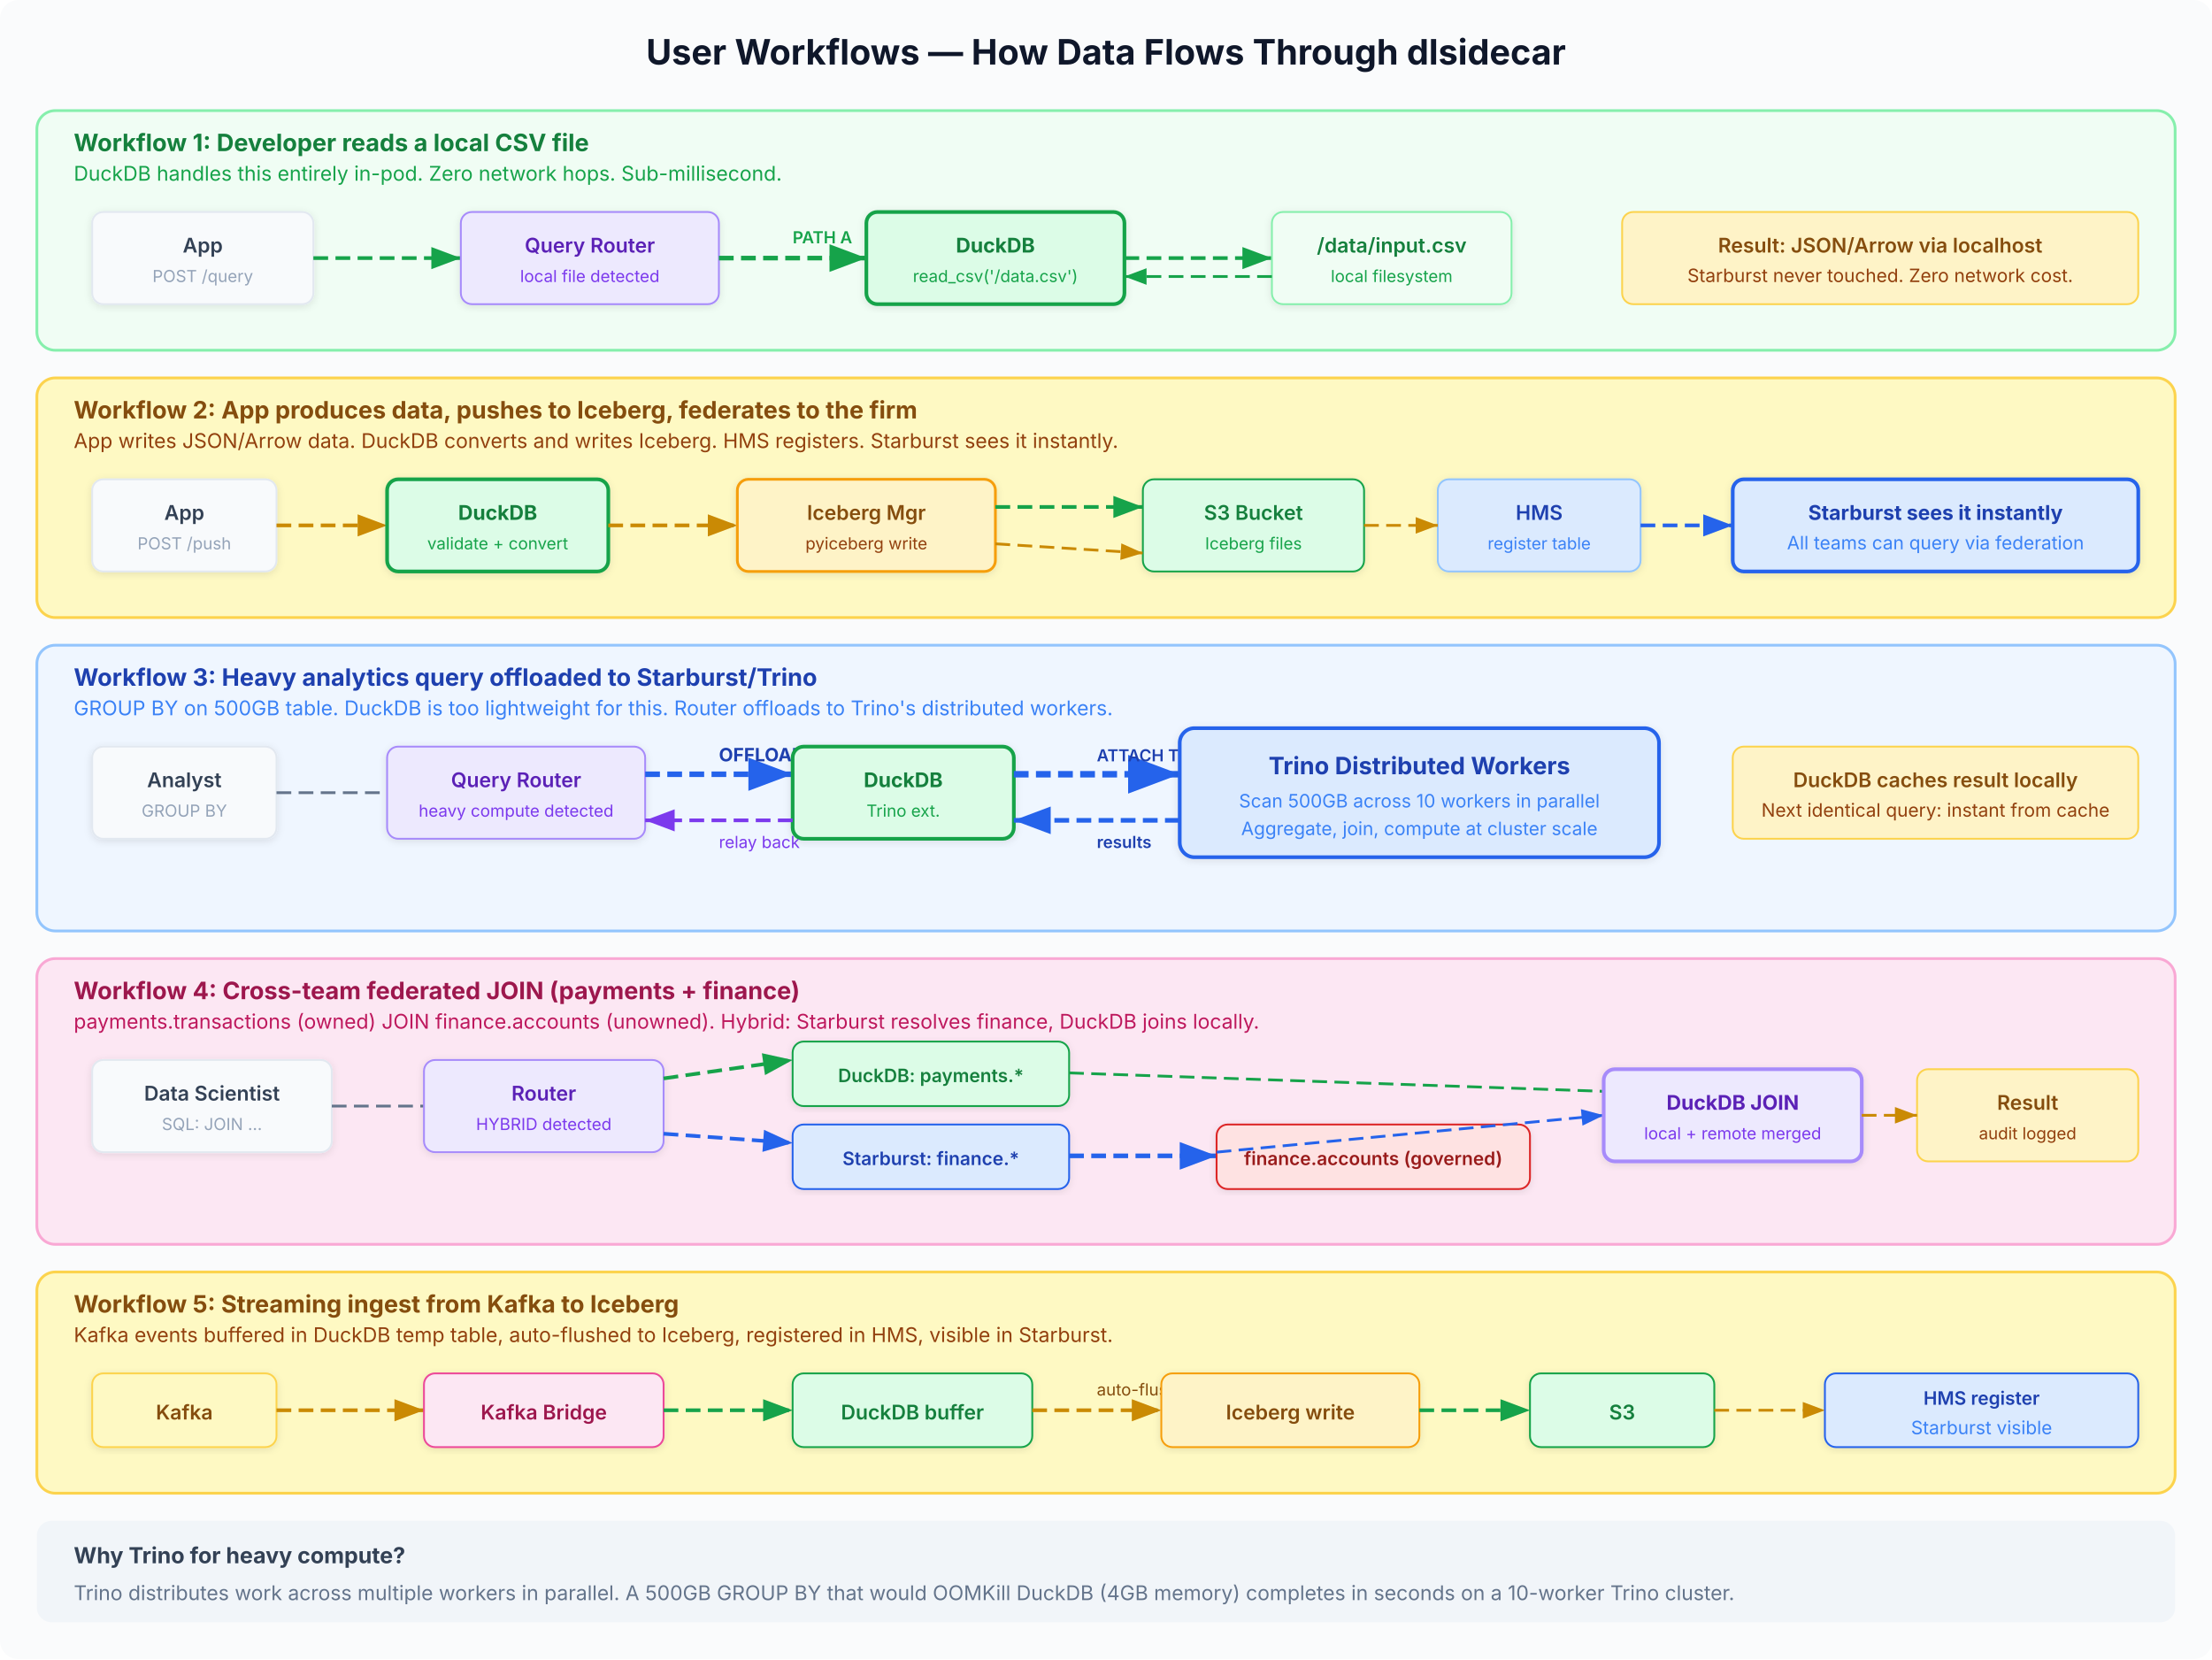
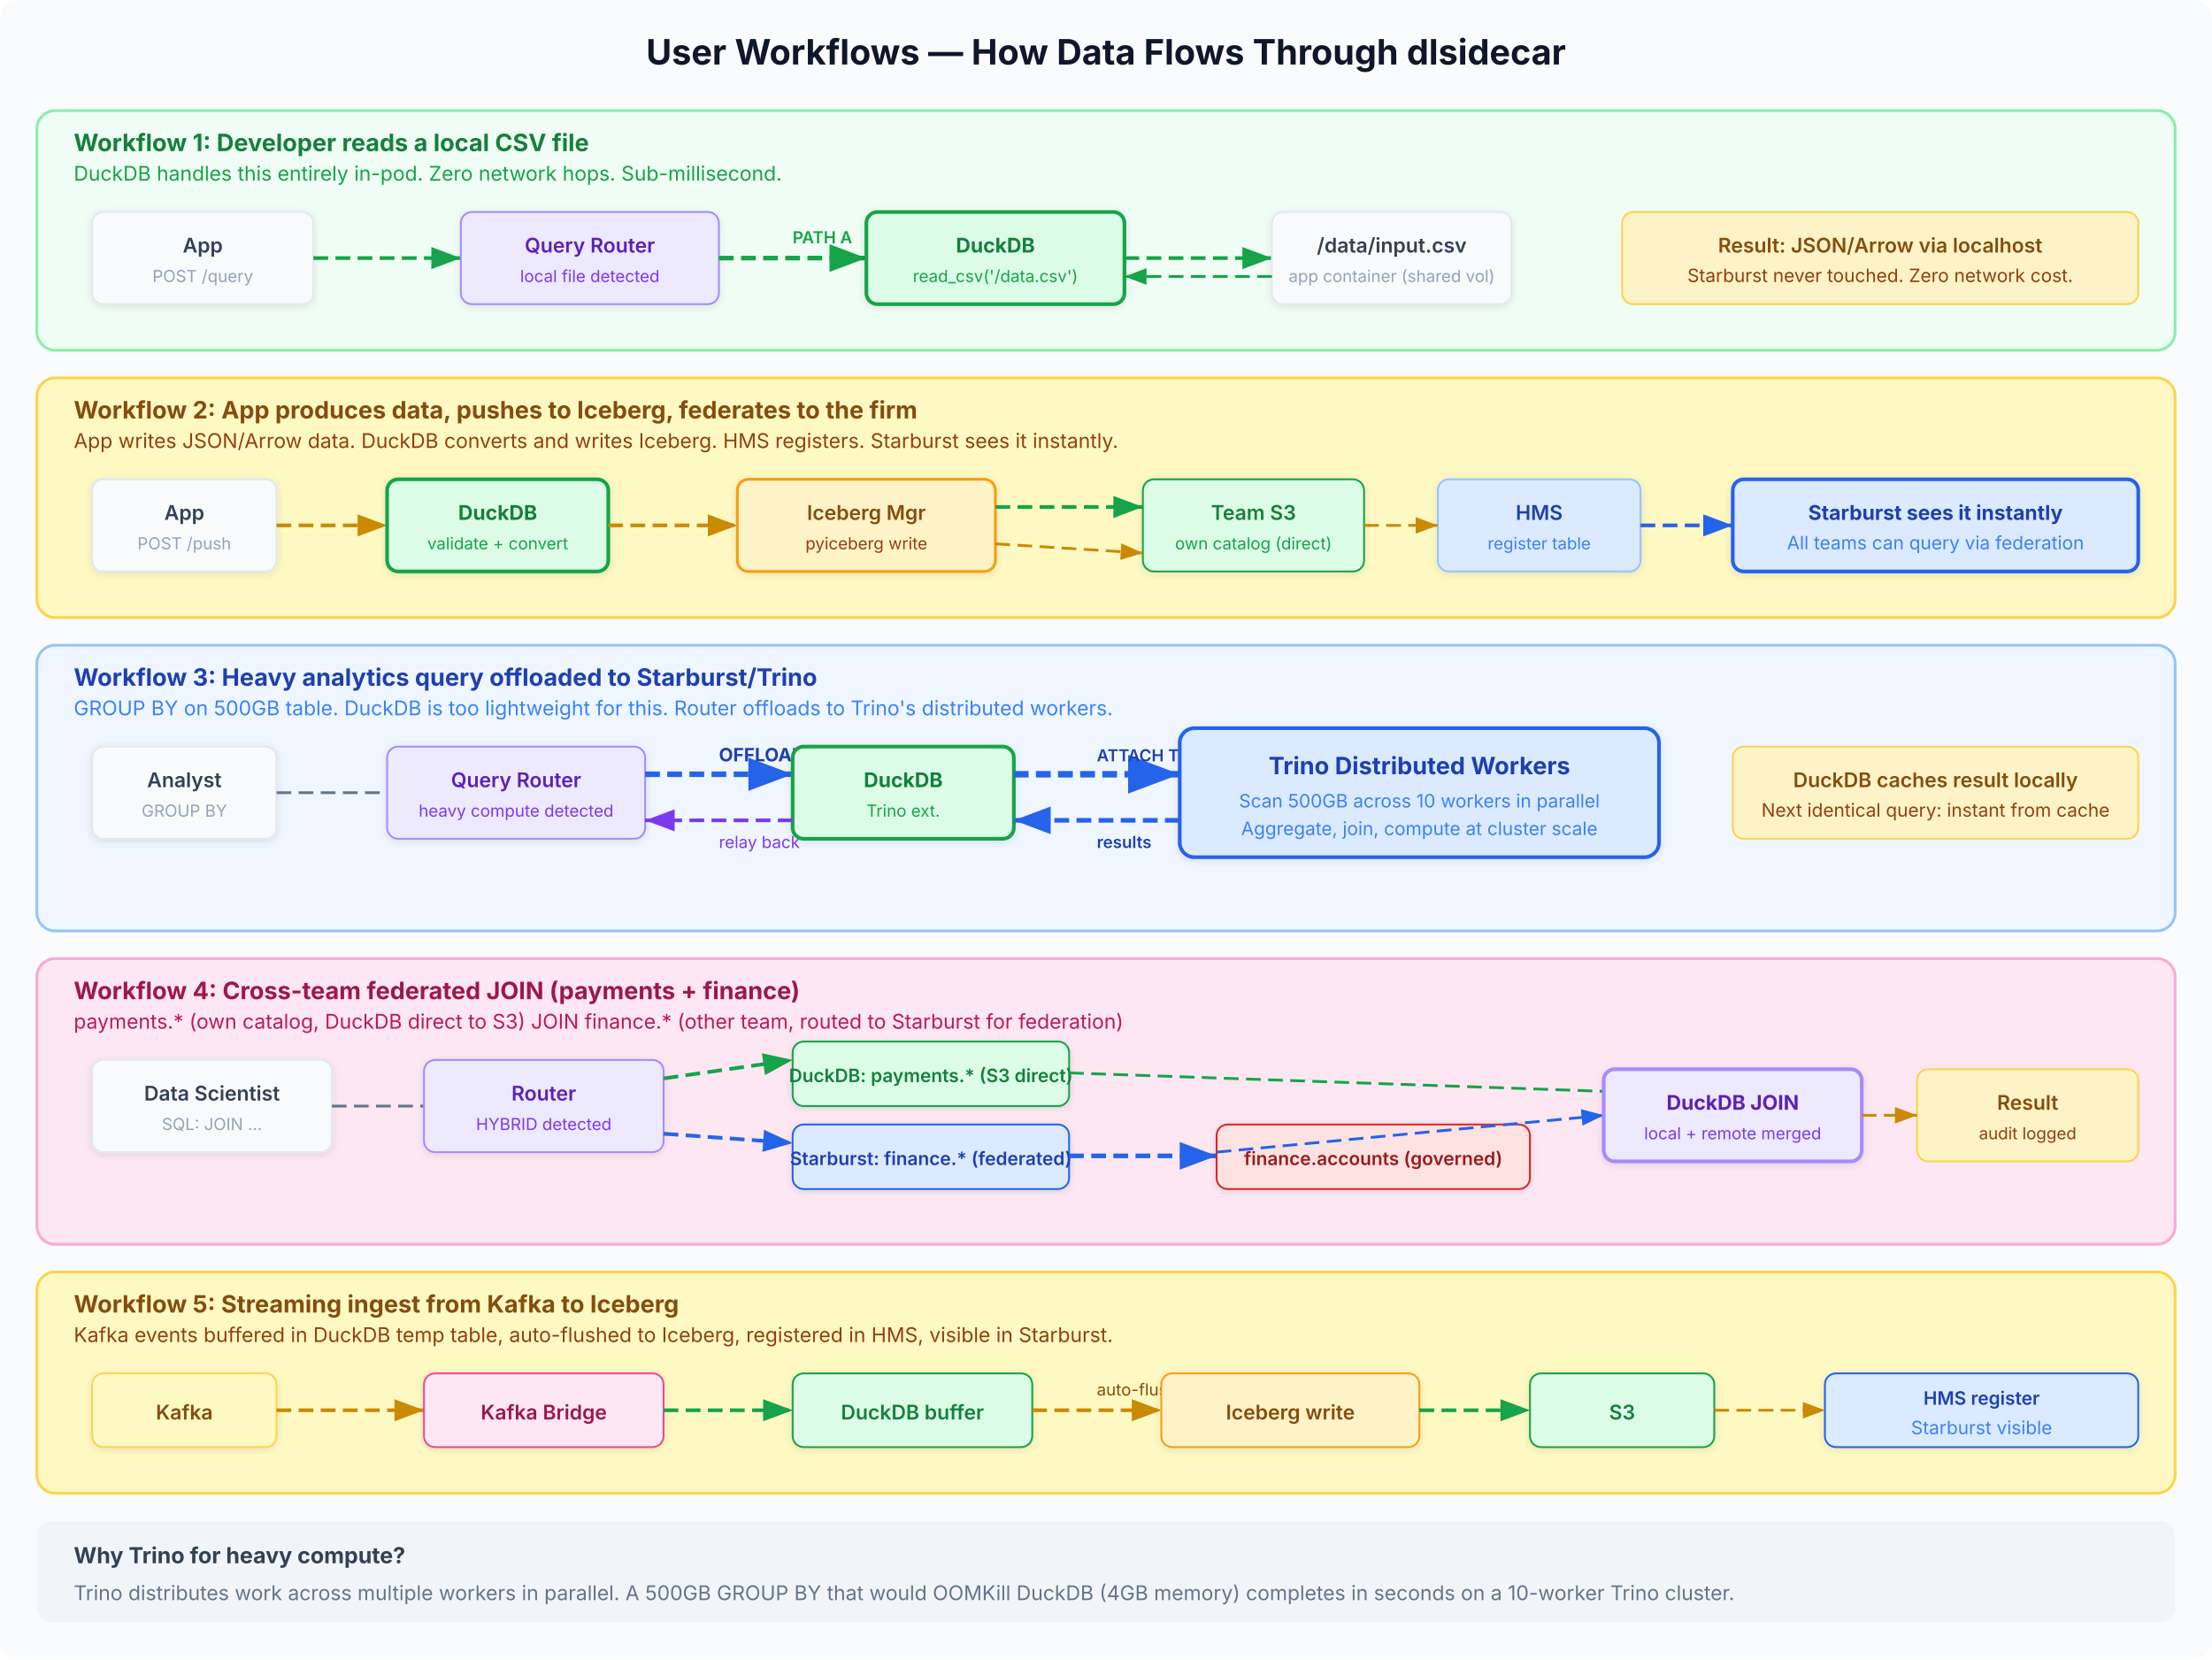
<svg xmlns="http://www.w3.org/2000/svg" viewBox="0 0 1200 900" font-family="Inter, -apple-system, sans-serif">
  <defs>
    <style>
      @keyframes flowR { from { stroke-dashoffset: 20; } to { stroke-dashoffset: 0; } }
      @keyframes flowL { from { stroke-dashoffset: 0; } to { stroke-dashoffset: 20; } }
      .fr { stroke-dasharray: 8 4; animation: flowR 0.6s linear infinite; }
      .fl { stroke-dasharray: 8 4; animation: flowL 0.6s linear infinite; }
    </style>
    <filter id="sh">
      <feDropShadow dx="0" dy="1" stdDeviation="2" flood-opacity="0.1" />
    </filter>
    <marker id="ag" markerWidth="8" markerHeight="6" refX="8" refY="3" orient="auto">
      <path d="M0,0 L8,3 L0,6" fill="#16a34a" />
    </marker>
    <marker id="ab" markerWidth="8" markerHeight="6" refX="8" refY="3" orient="auto">
      <path d="M0,0 L8,3 L0,6" fill="#2563eb" />
    </marker>
    <marker id="ap" markerWidth="8" markerHeight="6" refX="8" refY="3" orient="auto">
      <path d="M0,0 L8,3 L0,6" fill="#7c3aed" />
    </marker>
    <marker id="ay" markerWidth="8" markerHeight="6" refX="8" refY="3" orient="auto">
      <path d="M0,0 L8,3 L0,6" fill="#ca8a04" />
    </marker>
    <marker id="ar" markerWidth="8" markerHeight="6" refX="8" refY="3" orient="auto">
      <path d="M0,0 L8,3 L0,6" fill="#dc2626" />
    </marker>
  </defs>
  <rect width="1200" height="900" fill="#fafbfc" rx="10" />
  <text x="600" y="35" text-anchor="middle" font-size="19" font-weight="700" fill="#0f172a">User Workflows — How Data Flows Through dlsidecar</text>
  <rect x="20" y="60" width="1160" height="130" rx="10" fill="#f0fdf4" stroke="#86efac" stroke-width="1.5" />
  <text x="40" y="82" font-size="13" font-weight="700" fill="#15803d">Workflow 1: Developer reads a local CSV file</text>
  <text x="40" y="98" font-size="11" fill="#16a34a">DuckDB handles this entirely in-pod. Zero network hops. Sub-millisecond.</text>
  <rect x="50" y="115" width="120" height="50" rx="6" fill="#f8fafc" stroke="#e2e8f0" filter="url(#sh)" />
  <text x="110" y="137" text-anchor="middle" font-size="11" font-weight="600" fill="#334155">App</text>
  <text x="110" y="153" text-anchor="middle" font-size="9" fill="#94a3b8">POST /query</text>
  <path d="M170,140 L250,140" fill="none" stroke="#16a34a" stroke-width="2" class="fr" marker-end="url(#ag)" />
  <rect x="250" y="115" width="140" height="50" rx="6" fill="#ede9fe" stroke="#a78bfa" filter="url(#sh)" />
  <text x="320" y="137" text-anchor="middle" font-size="11" font-weight="600" fill="#5b21b6">Query Router</text>
  <text x="320" y="153" text-anchor="middle" font-size="9" fill="#7c3aed">local file detected</text>
  <path d="M390,140 L470,140" fill="none" stroke="#16a34a" stroke-width="2.5" class="fr" marker-end="url(#ag)" />
  <text x="430" y="132" font-size="9" font-weight="600" fill="#16a34a">PATH A</text>
  <rect x="470" y="115" width="140" height="50" rx="6" fill="#dcfce7" stroke="#16a34a" stroke-width="2" filter="url(#sh)" />
  <text x="540" y="137" text-anchor="middle" font-size="11" font-weight="700" fill="#15803d">DuckDB</text>
  <text x="540" y="153" text-anchor="middle" font-size="9" fill="#16a34a">read_csv('/data.csv')</text>
  <path d="M610,140 L690,140" fill="none" stroke="#16a34a" stroke-width="2" class="fr" marker-end="url(#ag)" />
-   <rect x="690" y="115" width="130" height="50" rx="6" fill="#f0fdf4" stroke="#86efac" filter="url(#sh)" />
-   <text x="755" y="137" text-anchor="middle" font-size="11" font-weight="600" fill="#15803d">/data/input.csv</text>
-   <text x="755" y="153" text-anchor="middle" font-size="9" fill="#16a34a">local filesystem</text>
+   <rect x="690" y="115" width="130" height="50" rx="6" fill="#f8fafc" stroke="#e2e8f0" filter="url(#sh)" />
+   <text x="755" y="137" text-anchor="middle" font-size="11" font-weight="600" fill="#334155">/data/input.csv</text>
+   <text x="755" y="153" text-anchor="middle" font-size="9" fill="#94a3b8">app container (shared vol)</text>
  <path d="M690,150 L610,150" fill="none" stroke="#16a34a" stroke-width="1.5" class="fl" marker-end="url(#ag)" />
  <rect x="880" y="115" width="280" height="50" rx="6" fill="#fef3c7" stroke="#fcd34d" />
  <text x="1020" y="137" text-anchor="middle" font-size="11" font-weight="600" fill="#854d0e">Result: JSON/Arrow via localhost</text>
  <text x="1020" y="153" text-anchor="middle" font-size="10" fill="#92400e">Starburst never touched. Zero network cost.</text>
  <rect x="20" y="205" width="1160" height="130" rx="10" fill="#fef9c3" stroke="#fcd34d" stroke-width="1.5" />
  <text x="40" y="227" font-size="13" font-weight="700" fill="#854d0e">Workflow 2: App produces data, pushes to Iceberg, federates to the firm</text>
  <text x="40" y="243" font-size="11" fill="#92400e">App writes JSON/Arrow data. DuckDB converts and writes Iceberg. HMS registers. Starburst sees it instantly.</text>
  <rect x="50" y="260" width="100" height="50" rx="6" fill="#f8fafc" stroke="#e2e8f0" filter="url(#sh)" />
  <text x="100" y="282" text-anchor="middle" font-size="11" font-weight="600" fill="#334155">App</text>
  <text x="100" y="298" text-anchor="middle" font-size="9" fill="#94a3b8">POST /push</text>
  <path d="M150,285 L210,285" fill="none" stroke="#ca8a04" stroke-width="2" class="fr" marker-end="url(#ay)" />
  <rect x="210" y="260" width="120" height="50" rx="6" fill="#dcfce7" stroke="#16a34a" stroke-width="2" filter="url(#sh)" />
  <text x="270" y="282" text-anchor="middle" font-size="11" font-weight="700" fill="#15803d">DuckDB</text>
  <text x="270" y="298" text-anchor="middle" font-size="9" fill="#16a34a">validate + convert</text>
  <path d="M330,285 L400,285" fill="none" stroke="#ca8a04" stroke-width="2" class="fr" marker-end="url(#ay)" />
  <rect x="400" y="260" width="140" height="50" rx="6" fill="#fef3c7" stroke="#f59e0b" stroke-width="1.5" filter="url(#sh)" />
  <text x="470" y="282" text-anchor="middle" font-size="11" font-weight="600" fill="#854d0e">Iceberg Mgr</text>
  <text x="470" y="298" text-anchor="middle" font-size="9" fill="#92400e">pyiceberg write</text>
  <path d="M540,275 L620,275" fill="none" stroke="#16a34a" stroke-width="2" class="fr" marker-end="url(#ag)" />
  <rect x="620" y="260" width="120" height="50" rx="6" fill="#dcfce7" stroke="#16a34a" filter="url(#sh)" />
-   <text x="680" y="282" text-anchor="middle" font-size="11" font-weight="600" fill="#15803d">S3 Bucket</text>
-   <text x="680" y="298" text-anchor="middle" font-size="9" fill="#16a34a">Iceberg files</text>
+   <text x="680" y="282" text-anchor="middle" font-size="11" font-weight="600" fill="#15803d">Team S3</text>
+   <text x="680" y="298" text-anchor="middle" font-size="9" fill="#16a34a">own catalog (direct)</text>
  <path d="M540,295 L620,300" fill="none" stroke="#ca8a04" stroke-width="1.5" class="fr" marker-end="url(#ay)" />
  <rect x="780" y="260" width="110" height="50" rx="6" fill="#dbeafe" stroke="#93c5fd" filter="url(#sh)" />
  <text x="835" y="282" text-anchor="middle" font-size="11" font-weight="600" fill="#1e40af">HMS</text>
  <text x="835" y="298" text-anchor="middle" font-size="9" fill="#3b82f6">register table</text>
  <path d="M740,285 L780,285" fill="none" stroke="#ca8a04" stroke-width="1.5" class="fr" marker-end="url(#ay)" />
  <path d="M890,285 L940,285" fill="none" stroke="#2563eb" stroke-width="2" class="fr" marker-end="url(#ab)" />
  <rect x="940" y="260" width="220" height="50" rx="6" fill="#dbeafe" stroke="#2563eb" stroke-width="2" filter="url(#sh)" />
  <text x="1050" y="282" text-anchor="middle" font-size="11" font-weight="700" fill="#1e40af">Starburst sees it instantly</text>
  <text x="1050" y="298" text-anchor="middle" font-size="10" fill="#3b82f6">All teams can query via federation</text>
  <rect x="20" y="350" width="1160" height="155" rx="10" fill="#eff6ff" stroke="#93c5fd" stroke-width="1.5" />
  <text x="40" y="372" font-size="13" font-weight="700" fill="#1e40af">Workflow 3: Heavy analytics query offloaded to Starburst/Trino</text>
  <text x="40" y="388" font-size="11" fill="#3b82f6">GROUP BY on 500GB table. DuckDB is too lightweight for this. Router offloads to Trino's distributed workers.</text>
  <rect x="50" y="405" width="100" height="50" rx="6" fill="#f8fafc" stroke="#e2e8f0" filter="url(#sh)" />
  <text x="100" y="427" text-anchor="middle" font-size="11" font-weight="600" fill="#334155">Analyst</text>
  <text x="100" y="443" text-anchor="middle" font-size="9" fill="#94a3b8">GROUP BY</text>
  <path d="M150,430 L210,430" fill="none" stroke="#64748b" stroke-width="1.5" class="fr" />
  <rect x="210" y="405" width="140" height="50" rx="6" fill="#ede9fe" stroke="#a78bfa" filter="url(#sh)" />
  <text x="280" y="427" text-anchor="middle" font-size="11" font-weight="600" fill="#5b21b6">Query Router</text>
  <text x="280" y="443" text-anchor="middle" font-size="9" fill="#7c3aed">heavy compute detected</text>
  <path d="M350,420 L430,420" fill="none" stroke="#2563eb" stroke-width="3" class="fr" marker-end="url(#ab)" />
  <text x="390" y="413" font-size="10" font-weight="700" fill="#1e40af">OFFLOAD</text>
  <rect x="430" y="405" width="120" height="50" rx="6" fill="#dcfce7" stroke="#16a34a" stroke-width="2" filter="url(#sh)" />
  <text x="490" y="427" text-anchor="middle" font-size="11" font-weight="700" fill="#15803d">DuckDB</text>
  <text x="490" y="443" text-anchor="middle" font-size="9" fill="#16a34a">Trino ext.</text>
  <path d="M550,420 L640,420" fill="none" stroke="#2563eb" stroke-width="3.5" class="fr" marker-end="url(#ab)" />
  <text x="595" y="413" font-size="9" font-weight="600" fill="#1e40af">ATTACH TYPE TRINO</text>
  <rect x="640" y="395" width="260" height="70" rx="8" fill="#dbeafe" stroke="#2563eb" stroke-width="2" filter="url(#sh)" />
  <text x="770" y="420" text-anchor="middle" font-size="13" font-weight="700" fill="#1e40af">Trino Distributed Workers</text>
  <text x="770" y="438" text-anchor="middle" font-size="10" fill="#3b82f6">Scan 500GB across 10 workers in parallel</text>
  <text x="770" y="453" text-anchor="middle" font-size="10" fill="#3b82f6">Aggregate, join, compute at cluster scale</text>
  <path d="M640,445 L550,445" fill="none" stroke="#2563eb" stroke-width="2.5" class="fl" marker-end="url(#ab)" />
  <text x="595" y="460" font-size="9" font-weight="600" fill="#1e40af">results</text>
  <path d="M430,445 L350,445" fill="none" stroke="#7c3aed" stroke-width="2" class="fl" marker-end="url(#ap)" />
  <text x="390" y="460" font-size="9" fill="#7c3aed">relay back</text>
  <rect x="940" y="405" width="220" height="50" rx="6" fill="#fef3c7" stroke="#fcd34d" />
  <text x="1050" y="427" text-anchor="middle" font-size="11" font-weight="600" fill="#854d0e">DuckDB caches result locally</text>
  <text x="1050" y="443" text-anchor="middle" font-size="10" fill="#92400e">Next identical query: instant from cache</text>
  <rect x="20" y="520" width="1160" height="155" rx="10" fill="#fce7f3" stroke="#f9a8d4" stroke-width="1.5" />
  <text x="40" y="542" font-size="13" font-weight="700" fill="#9d174d">Workflow 4: Cross-team federated JOIN (payments + finance)</text>
-   <text x="40" y="558" font-size="11" fill="#be185d">payments.transactions (owned) JOIN finance.accounts (unowned). Hybrid: Starburst resolves finance, DuckDB joins locally.</text>
+   <text x="40" y="558" font-size="11" fill="#be185d">payments.* (own catalog, DuckDB direct to S3) JOIN finance.* (other team, routed to Starburst for federation)</text>
  <rect x="50" y="575" width="130" height="50" rx="6" fill="#f8fafc" stroke="#e2e8f0" filter="url(#sh)" />
  <text x="115" y="597" text-anchor="middle" font-size="11" font-weight="600" fill="#334155">Data Scientist</text>
  <text x="115" y="613" text-anchor="middle" font-size="9" fill="#94a3b8">SQL: JOIN ...</text>
  <path d="M180,600 L230,600" fill="none" stroke="#64748b" stroke-width="1.5" class="fr" />
  <rect x="230" y="575" width="130" height="50" rx="6" fill="#ede9fe" stroke="#a78bfa" filter="url(#sh)" />
  <text x="295" y="597" text-anchor="middle" font-size="11" font-weight="600" fill="#5b21b6">Router</text>
  <text x="295" y="613" text-anchor="middle" font-size="9" fill="#7c3aed">HYBRID detected</text>
  <path d="M360,585 L430,575" fill="none" stroke="#16a34a" stroke-width="2" class="fr" marker-end="url(#ag)" />
  <rect x="430" y="565" width="150" height="35" rx="6" fill="#dcfce7" stroke="#16a34a" filter="url(#sh)" />
-   <text x="505" y="587" text-anchor="middle" font-size="10" font-weight="600" fill="#15803d">DuckDB: payments.*</text>
+   <text x="505" y="587" text-anchor="middle" font-size="10" font-weight="600" fill="#15803d">DuckDB: payments.* (S3 direct)</text>
  <path d="M360,615 L430,620" fill="none" stroke="#2563eb" stroke-width="2" class="fr" marker-end="url(#ab)" />
  <rect x="430" y="610" width="150" height="35" rx="6" fill="#dbeafe" stroke="#2563eb" filter="url(#sh)" />
-   <text x="505" y="632" text-anchor="middle" font-size="10" font-weight="600" fill="#1e40af">Starburst: finance.*</text>
+   <text x="505" y="632" text-anchor="middle" font-size="10" font-weight="600" fill="#1e40af">Starburst: finance.* (federated)</text>
  <path d="M580,627 L660,627" fill="none" stroke="#2563eb" stroke-width="2.5" class="fr" marker-end="url(#ab)" />
  <rect x="660" y="610" width="170" height="35" rx="6" fill="#fee2e2" stroke="#dc2626" filter="url(#sh)" />
  <text x="745" y="632" text-anchor="middle" font-size="10" font-weight="600" fill="#991b1b">finance.accounts (governed)</text>
  <path d="M580,582 L870,592" fill="none" stroke="#16a34a" stroke-width="1.5" class="fr" />
  <path d="M660,625 L870,605" fill="none" stroke="#2563eb" stroke-width="1.5" class="fl" marker-end="url(#ab)" />
  <rect x="870" y="580" width="140" height="50" rx="6" fill="#ede9fe" stroke="#a78bfa" stroke-width="2" filter="url(#sh)" />
  <text x="940" y="602" text-anchor="middle" font-size="11" font-weight="700" fill="#5b21b6">DuckDB JOIN</text>
  <text x="940" y="618" text-anchor="middle" font-size="9" fill="#7c3aed">local + remote merged</text>
  <rect x="1040" y="580" width="120" height="50" rx="6" fill="#fef3c7" stroke="#fcd34d" />
  <text x="1100" y="602" text-anchor="middle" font-size="11" font-weight="600" fill="#854d0e">Result</text>
  <text x="1100" y="618" text-anchor="middle" font-size="9" fill="#92400e">audit logged</text>
  <path d="M1010,605 L1040,605" fill="none" stroke="#ca8a04" stroke-width="1.5" class="fr" marker-end="url(#ay)" />
  <rect x="20" y="690" width="1160" height="120" rx="10" fill="#fef9c3" stroke="#fcd34d" stroke-width="1.5" />
  <text x="40" y="712" font-size="13" font-weight="700" fill="#854d0e">Workflow 5: Streaming ingest from Kafka to Iceberg</text>
  <text x="40" y="728" font-size="11" fill="#92400e">Kafka events buffered in DuckDB temp table, auto-flushed to Iceberg, registered in HMS, visible in Starburst.</text>
  <rect x="50" y="745" width="100" height="40" rx="6" fill="#fef9c3" stroke="#fcd34d" filter="url(#sh)" />
  <text x="100" y="770" text-anchor="middle" font-size="11" font-weight="600" fill="#854d0e">Kafka</text>
  <path d="M150,765 L230,765" fill="none" stroke="#ca8a04" stroke-width="2" class="fr" marker-end="url(#ay)" />
  <rect x="230" y="745" width="130" height="40" rx="6" fill="#fce7f3" stroke="#ec4899" filter="url(#sh)" />
  <text x="295" y="770" text-anchor="middle" font-size="11" font-weight="600" fill="#9d174d">Kafka Bridge</text>
  <path d="M360,765 L430,765" fill="none" stroke="#16a34a" stroke-width="2" class="fr" marker-end="url(#ag)" />
  <rect x="430" y="745" width="130" height="40" rx="6" fill="#dcfce7" stroke="#16a34a" filter="url(#sh)" />
  <text x="495" y="770" text-anchor="middle" font-size="11" font-weight="600" fill="#15803d">DuckDB buffer</text>
  <path d="M560,765 L630,765" fill="none" stroke="#ca8a04" stroke-width="2" class="fr" marker-end="url(#ay)" />
  <text x="595" y="757" font-size="9" fill="#854d0e">auto-flush</text>
  <rect x="630" y="745" width="140" height="40" rx="6" fill="#fef3c7" stroke="#f59e0b" filter="url(#sh)" />
  <text x="700" y="770" text-anchor="middle" font-size="11" font-weight="600" fill="#854d0e">Iceberg write</text>
  <path d="M770,765 L830,765" fill="none" stroke="#16a34a" stroke-width="2" class="fr" marker-end="url(#ag)" />
  <rect x="830" y="745" width="100" height="40" rx="6" fill="#dcfce7" stroke="#16a34a" filter="url(#sh)" />
  <text x="880" y="770" text-anchor="middle" font-size="11" font-weight="600" fill="#15803d">S3</text>
  <path d="M930,765 L990,765" fill="none" stroke="#ca8a04" stroke-width="1.5" class="fr" marker-end="url(#ay)" />
  <rect x="990" y="745" width="170" height="40" rx="6" fill="#dbeafe" stroke="#2563eb" filter="url(#sh)" />
  <text x="1075" y="762" text-anchor="middle" font-size="10" font-weight="600" fill="#1e40af">HMS register</text>
  <text x="1075" y="778" text-anchor="middle" font-size="10" fill="#3b82f6">Starburst visible</text>
  <rect x="20" y="825" width="1160" height="55" rx="8" fill="#f1f5f9" />
  <text x="40" y="848" font-size="12" font-weight="700" fill="#334155">Why Trino for heavy compute?</text>
  <text x="40" y="868" font-size="11" fill="#64748b">Trino distributes work across multiple workers in parallel. A 500GB GROUP BY that would OOMKill DuckDB (4GB memory) completes in seconds on a 10-worker Trino cluster.</text>
</svg>
